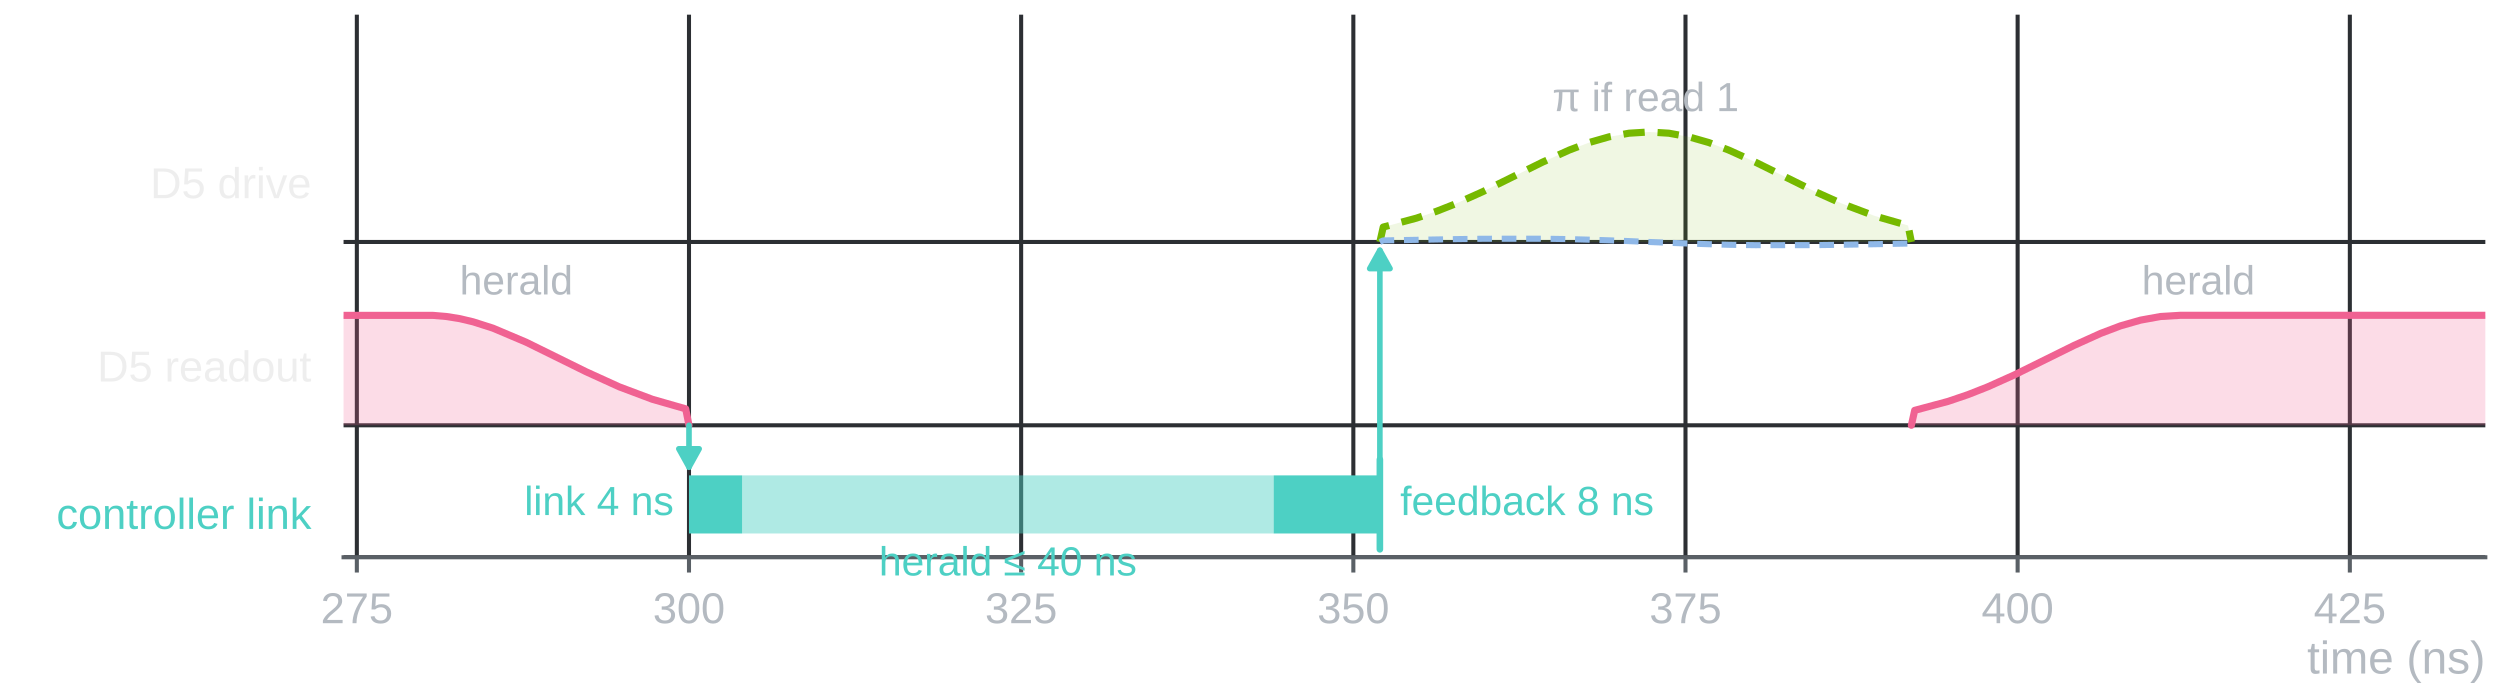
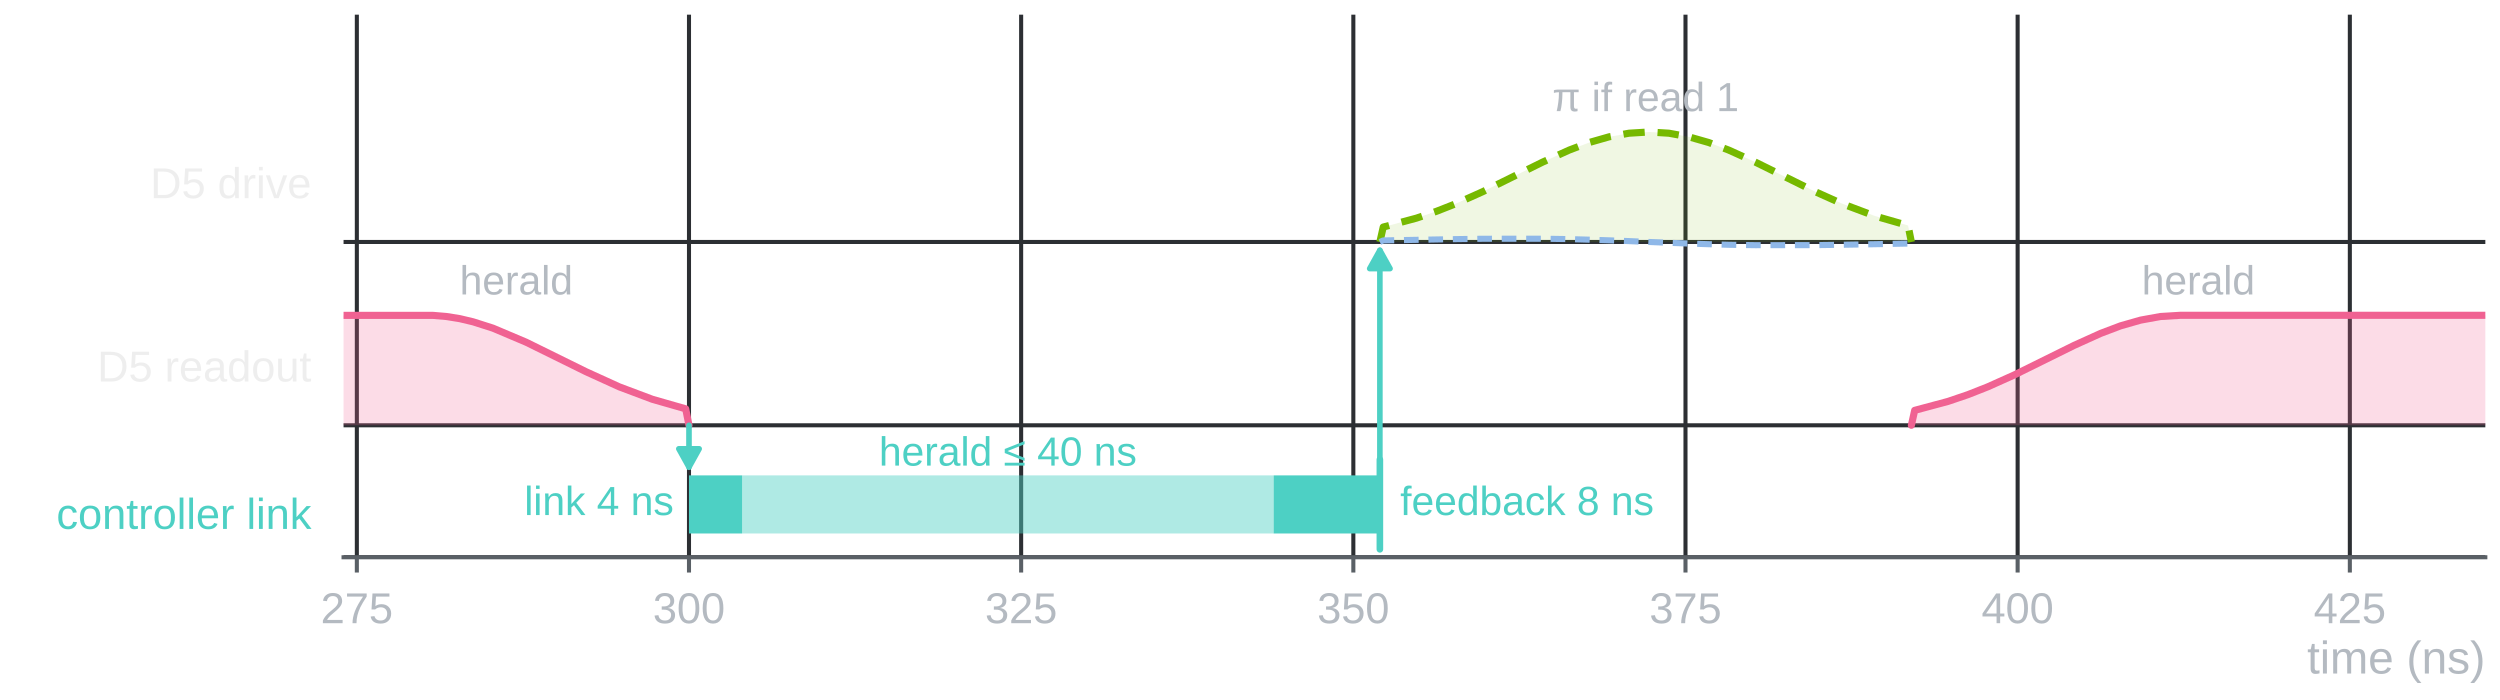
<svg xmlns="http://www.w3.org/2000/svg" xmlns:xlink="http://www.w3.org/1999/xlink" role="img" aria-labelledby="title desc" width="490.97pt" height="137.32pt" viewBox="0 0 490.97 137.32" version="1.1">
  <defs>
    <style type="text/css">*{stroke-linejoin: round; stroke-linecap: butt}</style>
  </defs>
  <g id="figure_1">
    <g id="patch_1">
      <path d="M 0 137.32 L 490.97 137.32 L 490.97 0 L 0 0 L 0 137.32 z " style="fill: none" />
    </g>
    <g id="axes_1">
      <g id="patch_2">
        <path d="M 67.47 109.44 L 488.09 109.44 L 488.09 2.88 L 67.47 2.88 L 67.47 109.44 z " style="fill: none" />
      </g>
      <g id="line2d_1">
        <path d="M 67.47 47.52 L 488.09 47.52 " clip-path="url(#p3cef9e28ad)" style="fill: none; stroke: #2c2f33; stroke-width: 0.8; stroke-linecap: round" />
      </g>
      <g id="line2d_2">
        <path d="M 67.47 83.52 L 488.09 83.52 " clip-path="url(#p3cef9e28ad)" style="fill: none; stroke: #2c2f33; stroke-width: 0.8; stroke-linecap: round" />
      </g>
      <g id="line2d_3">
        <path d="M 67.47 109.44 L 488.09 109.44 " clip-path="url(#p3cef9e28ad)" style="fill: none; stroke: #2c2f33; stroke-width: 0.8; stroke-linecap: round" />
      </g>
      <g id="matplotlib.axis_1">
        <g id="xtick_1">
          <g id="line2d_4">
            <path d="M 70.08 109.44 L 70.08 2.88 " clip-path="url(#p3cef9e28ad)" style="fill: none; stroke: #2c2f33; stroke-width: 0.8; stroke-linecap: round" />
          </g>
          <g id="line2d_5">
            <defs>
              <path id="mfe68c2d5a2" d="M 0 0 L 0 3 " style="stroke: #5a6066; stroke-width: 0.8" />
            </defs>
            <g>
              <use xlink:href="#mfe68c2d5a2" x="70.08" y="109.44" style="fill: #5a6066; stroke: #5a6066; stroke-width: 0.8" />
            </g>
          </g>
          <g id="text_1">
            <text style="font-size: 8.5px; font-family:NVIDIA, Arial, Helvetica, sans-serif; text-anchor: middle; fill: #b4bac1" x="70.08" y="122.39" transform="rotate(-0 70.08 122.39)">275</text>
          </g>
        </g>
        <g id="xtick_2">
          <g id="line2d_6">
            <path d="M 135.31 109.44 L 135.31 2.88 " clip-path="url(#p3cef9e28ad)" style="fill: none; stroke: #2c2f33; stroke-width: 0.8; stroke-linecap: round" />
          </g>
          <g id="line2d_7">
            <g>
              <use xlink:href="#mfe68c2d5a2" x="135.31" y="109.44" style="fill: #5a6066; stroke: #5a6066; stroke-width: 0.8" />
            </g>
          </g>
          <g id="text_2">
            <text style="font-size: 8.5px; font-family:NVIDIA, Arial, Helvetica, sans-serif; text-anchor: middle; fill: #b4bac1" x="135.31" y="122.39" transform="rotate(-0 135.31 122.39)">300</text>
          </g>
        </g>
        <g id="xtick_3">
          <g id="line2d_8">
            <path d="M 200.54 109.44 L 200.54 2.88 " clip-path="url(#p3cef9e28ad)" style="fill: none; stroke: #2c2f33; stroke-width: 0.8; stroke-linecap: round" />
          </g>
          <g id="line2d_9">
            <g>
              <use xlink:href="#mfe68c2d5a2" x="200.54" y="109.44" style="fill: #5a6066; stroke: #5a6066; stroke-width: 0.8" />
            </g>
          </g>
          <g id="text_3">
            <text style="font-size: 8.5px; font-family:NVIDIA, Arial, Helvetica, sans-serif; text-anchor: middle; fill: #b4bac1" x="200.54" y="122.39" transform="rotate(-0 200.54 122.39)">325</text>
          </g>
        </g>
        <g id="xtick_4">
          <g id="line2d_10">
            <path d="M 265.78 109.44 L 265.78 2.88 " clip-path="url(#p3cef9e28ad)" style="fill: none; stroke: #2c2f33; stroke-width: 0.8; stroke-linecap: round" />
          </g>
          <g id="line2d_11">
            <g>
              <use xlink:href="#mfe68c2d5a2" x="265.78" y="109.44" style="fill: #5a6066; stroke: #5a6066; stroke-width: 0.8" />
            </g>
          </g>
          <g id="text_4">
            <text style="font-size: 8.5px; font-family:NVIDIA, Arial, Helvetica, sans-serif; text-anchor: middle; fill: #b4bac1" x="265.78" y="122.39" transform="rotate(-0 265.78 122.39)">350</text>
          </g>
        </g>
        <g id="xtick_5">
          <g id="line2d_12">
            <path d="M 331.01 109.44 L 331.01 2.88 " clip-path="url(#p3cef9e28ad)" style="fill: none; stroke: #2c2f33; stroke-width: 0.8; stroke-linecap: round" />
          </g>
          <g id="line2d_13">
            <g>
              <use xlink:href="#mfe68c2d5a2" x="331.01" y="109.44" style="fill: #5a6066; stroke: #5a6066; stroke-width: 0.8" />
            </g>
          </g>
          <g id="text_5">
            <text style="font-size: 8.5px; font-family:NVIDIA, Arial, Helvetica, sans-serif; text-anchor: middle; fill: #b4bac1" x="331.01" y="122.39" transform="rotate(-0 331.01 122.39)">375</text>
          </g>
        </g>
        <g id="xtick_6">
          <g id="line2d_14">
            <path d="M 396.24 109.44 L 396.24 2.88 " clip-path="url(#p3cef9e28ad)" style="fill: none; stroke: #2c2f33; stroke-width: 0.8; stroke-linecap: round" />
          </g>
          <g id="line2d_15">
            <g>
              <use xlink:href="#mfe68c2d5a2" x="396.24" y="109.44" style="fill: #5a6066; stroke: #5a6066; stroke-width: 0.8" />
            </g>
          </g>
          <g id="text_6">
            <text style="font-size: 8.5px; font-family:NVIDIA, Arial, Helvetica, sans-serif; text-anchor: middle; fill: #b4bac1" x="396.24" y="122.39" transform="rotate(-0 396.24 122.39)">400</text>
          </g>
        </g>
        <g id="xtick_7">
          <g id="line2d_16">
            <path d="M 461.48 109.44 L 461.48 2.88 " clip-path="url(#p3cef9e28ad)" style="fill: none; stroke: #2c2f33; stroke-width: 0.8; stroke-linecap: round" />
          </g>
          <g id="line2d_17">
            <g>
              <use xlink:href="#mfe68c2d5a2" x="461.48" y="109.44" style="fill: #5a6066; stroke: #5a6066; stroke-width: 0.8" />
            </g>
          </g>
          <g id="text_7">
            <text style="font-size: 8.5px; font-family:NVIDIA, Arial, Helvetica, sans-serif; text-anchor: middle; fill: #b4bac1" x="461.48" y="122.39" transform="rotate(-0 461.48 122.39)">425</text>
          </g>
        </g>
        <g id="text_8">
          <text style="font-size: 9px; font-family:NVIDIA, Arial, Helvetica, sans-serif; text-anchor: end; fill: #b4bac1" x="488.09" y="132.27" transform="rotate(-0 488.09 132.27)">time (ns)</text>
        </g>
      </g>
      <g id="matplotlib.axis_2" />
      <g id="FillBetweenPolyCollection_1">
        <path d="M -647.48 83.52 L -647.48 83.52 L -646.83 83.52 L -640.30 83.52 L -636.39 83.52 L -632.48 83.52 L -627.26 83.52 L -615.52 83.52 L -610.30 83.52 L -606.38 83.52 L -602.47 83.52 L -598.56 83.52 L -594.64 83.52 L 85.08 83.52 L 87.69 83.52 L 90.30 83.52 L 92.91 83.52 L 96.82 83.52 L 103.34 83.52 L 115.09 83.52 L 121.61 83.52 L 128.13 83.52 L 134.66 83.52 L 135.31 83.52 L 135.31 83.52 L 135.31 83.52 L 134.66 80.29 L 128.13 78.42 L 121.61 75.97 L 115.09 73.00 L 103.34 67.21 L 96.82 64.45 L 92.91 63.20 L 90.30 62.58 L 87.69 62.16 L 85.08 61.94 L -594.64 61.92 L -598.56 62.16 L -602.47 62.87 L -606.38 63.99 L -610.30 65.47 L -615.52 67.83 L -627.26 73.63 L -632.48 75.97 L -636.39 77.51 L -640.30 78.84 L -646.83 80.59 L -647.48 83.52 z " clip-path="url(#p3cef9e28ad)" style="fill: #f06292; fill-opacity: 0.22" />
      </g>
      <g id="FillBetweenPolyCollection_2">
        <defs>
          <path id="m39a974c84d" d="M 270.99 -89.80 L 270.99 -89.80 L 271.65 -89.80 L 278.17 -89.80 L 282.08 -89.80 L 286.00 -89.80 L 291.22 -89.80 L 302.96 -89.80 L 308.18 -89.80 L 312.09 -89.80 L 316.01 -89.80 L 319.92 -89.80 L 323.83 -89.80 L 327.75 -89.80 L 331.66 -89.80 L 335.58 -89.80 L 339.49 -89.80 L 344.71 -89.80 L 356.45 -89.80 L 361.67 -89.80 L 368.19 -89.80 L 374.72 -89.80 L 375.37 -89.80 L 375.37 -89.80 L 375.37 -89.80 L 374.72 -93.04 L 368.19 -94.91 L 361.67 -97.37 L 356.45 -99.70 L 344.71 -105.49 L 339.49 -107.85 L 335.58 -109.32 L 331.66 -110.45 L 327.75 -111.15 L 323.83 -111.40 L 319.92 -111.15 L 316.01 -110.45 L 312.09 -109.32 L 308.18 -107.85 L 302.96 -105.49 L 291.22 -99.70 L 286.00 -97.37 L 282.08 -95.82 L 278.17 -94.49 L 271.65 -92.73 L 270.99 -89.80 z " />
        </defs>
        <g clip-path="url(#p3cef9e28ad)">
          <use xlink:href="#m39a974c84d" x="0" y="137.32" style="fill: #76b900; fill-opacity: 0.11" />
        </g>
      </g>
      <g id="FillBetweenPolyCollection_3">
        <path d="M 375.37 83.52 L 375.37 83.52 L 376.02 83.52 L 382.54 83.52 L 386.46 83.52 L 390.37 83.52 L 395.59 83.52 L 407.33 83.52 L 412.55 83.52 L 416.46 83.52 L 420.38 83.52 L 424.29 83.52 L 428.21 83.52 L 1107.94 83.52 L 1110.55 83.52 L 1113.16 83.52 L 1115.76 83.52 L 1119.68 83.52 L 1126.20 83.52 L 1137.94 83.52 L 1144.47 83.52 L 1150.99 83.52 L 1157.51 83.52 L 1158.17 83.52 L 1158.17 83.52 L 1158.17 83.52 L 1157.51 80.29 L 1150.99 78.42 L 1144.47 75.97 L 1137.94 73.00 L 1126.20 67.21 L 1119.68 64.45 L 1115.76 63.20 L 1113.16 62.58 L 1110.55 62.16 L 1107.94 61.94 L 428.21 61.92 L 424.29 62.16 L 420.38 62.87 L 416.46 63.99 L 412.55 65.47 L 407.33 67.83 L 395.59 73.63 L 390.37 75.97 L 386.46 77.51 L 382.54 78.84 L 376.02 80.59 L 375.37 83.52 z " clip-path="url(#p3cef9e28ad)" style="fill: #f06292; fill-opacity: 0.22" />
      </g>
      <g id="patch_3">
        <path d="M 135.31 104.77 L 145.75 104.77 L 145.75 93.36 L 135.31 93.36 z " clip-path="url(#p3cef9e28ad)" style="fill: #4dd0c4" />
      </g>
      <g id="patch_4">
        <path d="M 145.75 104.77 L 250.12 104.77 L 250.12 93.36 L 145.75 93.36 z " clip-path="url(#p3cef9e28ad)" style="fill: #4dd0c4; opacity: 0.45" />
      </g>
      <g id="patch_5">
        <path d="M 250.12 104.77 L 270.99 104.77 L 270.99 93.36 L 250.12 93.36 z " clip-path="url(#p3cef9e28ad)" style="fill: #4dd0c4" />
      </g>
      <g id="line2d_18">
        <path d="M -1 61.94 L 85.08 61.94 L 87.69 62.16 L 90.30 62.58 L 92.91 63.20 L 96.82 64.45 L 103.34 67.21 L 115.09 73.00 L 121.61 75.97 L 128.13 78.42 L 134.66 80.29 L 135.31 83.52 " clip-path="url(#p3cef9e28ad)" style="fill: none; stroke: #f06292; stroke-width: 1.4; stroke-linecap: round" />
      </g>
      <g id="line2d_19">
        <path d="M 270.99 47.52 L 271.65 44.59 L 278.17 42.84 L 282.08 41.51 L 286.00 39.97 L 291.22 37.63 L 302.96 31.83 L 308.18 29.47 L 312.09 27.99 L 316.01 26.87 L 319.92 26.16 L 323.83 25.92 L 327.75 26.16 L 331.66 26.87 L 335.58 27.99 L 339.49 29.47 L 344.71 31.83 L 356.45 37.63 L 361.67 39.97 L 368.19 42.42 L 374.72 44.29 L 375.37 47.52 " clip-path="url(#p3cef9e28ad)" style="fill: none; stroke-dasharray: 4.2,2.52; stroke-dashoffset: 0; stroke: #76b900; stroke-width: 1.4" />
      </g>
      <g id="line2d_20">
        <path d="M 270.99 47.52 L 271.65 47.22 L 278.17 47.10 L 282.08 47.03 L 286.00 46.96 L 291.22 46.89 L 302.96 46.88 L 308.18 46.96 L 312.09 47.07 L 316.01 47.20 L 319.92 47.35 L 323.83 47.52 L 327.75 47.68 L 331.66 47.83 L 335.58 47.96 L 339.49 48.07 L 344.71 48.15 L 356.45 48.14 L 361.67 48.07 L 368.19 47.96 L 374.72 47.83 L 375.37 47.52 " clip-path="url(#p3cef9e28ad)" style="fill: none; stroke-dasharray: 2.88,1.92; stroke-dashoffset: 0; stroke: #8fb8e8; stroke-width: 1.2" />
      </g>
      <g id="line2d_21">
        <path d="M 375.37 83.52 L 376.02 80.59 L 382.54 78.84 L 386.46 77.51 L 390.37 75.97 L 395.59 73.63 L 407.33 67.83 L 412.55 65.47 L 416.46 63.99 L 420.38 62.87 L 424.29 62.16 L 428.21 61.92 L 491.97 61.92 " clip-path="url(#p3cef9e28ad)" style="fill: none; stroke: #f06292; stroke-width: 1.4; stroke-linecap: round" />
      </g>
      <g id="line2d_22">
        <path d="M 270.99 107.88 L 270.99 90.25 " clip-path="url(#p3cef9e28ad)" style="fill: none; stroke: #4dd0c4; stroke-width: 1.3; stroke-linecap: round" />
      </g>
      <g id="patch_6">
        <path d="M 67.47 109.44 L 488.09 109.44 " style="fill: none; stroke: #5a6066; stroke-width: 0.8; stroke-linejoin: miter; stroke-linecap: square" />
      </g>
      <g id="text_9">
        <text style="font-size: 8.5px; font-family:NVIDIA, Arial, Helvetica, sans-serif; text-anchor: end; fill: #eeeeee" x="61.16" y="38.92" transform="rotate(-0 61.16 38.92)">D5 drive</text>
      </g>
      <g id="text_10">
        <text style="font-size: 8.5px; font-family:NVIDIA, Arial, Helvetica, sans-serif; text-anchor: end; fill: #eeeeee" x="61.16" y="74.92" transform="rotate(-0 61.16 74.92)">D5 readout</text>
      </g>
      <g id="text_11">
        <text style="font-size: 8.5px; font-family:NVIDIA, Arial, Helvetica, sans-serif; text-anchor: end; fill: #4dd0c4" x="61.16" y="103.87" transform="rotate(-0 61.16 103.87)">controller link</text>
      </g>
      <g id="text_12">
        <text style="font-size: 8px; font-family:NVIDIA, Arial, Helvetica, sans-serif; text-anchor: middle; fill: #b4bac1" x="101.39" y="57.83" transform="rotate(-0 101.39 57.83)">herald</text>
      </g>
      <g id="text_13">
        <text style="font-size: 8px; font-family:NVIDIA, Arial, Helvetica, sans-serif; text-anchor: middle; fill: #b4bac1" x="323.18" y="21.83" transform="rotate(-0 323.18 21.83)">π if read 1</text>
      </g>
      <g id="text_14">
        <text style="font-size: 8px; font-family:NVIDIA, Arial, Helvetica, sans-serif; text-anchor: middle; fill: #b4bac1" x="431.73" y="57.83" transform="rotate(-0 431.73 57.83)">herald</text>
      </g>
      <g id="text_15">
        <text style="font-size: 8px; font-family:NVIDIA, Arial, Helvetica, sans-serif; text-anchor: end; fill: #4dd0c4" x="132.31" y="101.15" transform="rotate(-0 132.31 101.15)">link 4 ns</text>
      </g>
      <g id="text_16">
-         <text style="font-size: 8px; font-family:NVIDIA, Arial, Helvetica, sans-serif; text-anchor: middle; fill: #4dd0c4" x="197.93" y="113.01" transform="rotate(-0 197.93 113.01)">herald ≤ 40 ns</text>
+         <text style="font-size: 8px; font-family:NVIDIA, Arial, Helvetica, sans-serif; text-anchor: middle; fill: #4dd0c4" x="197.93" y="91.44" transform="rotate(-0 197.93 91.44)">herald ≤ 40 ns</text>
      </g>
      <g id="text_17">
        <text style="font-size: 8px; font-family:NVIDIA, Arial, Helvetica, sans-serif; text-anchor: start; fill: #4dd0c4" x="274.99" y="101.15" transform="rotate(-0 274.99 101.15)">feedback 8 ns</text>
      </g>
      <g id="patch_7">
        <path d="M 135.31 83.52 Q 135.31 88.19 135.31 91.74 " clip-path="url(#p3cef9e28ad)" style="fill: none; stroke: #4dd0c4; stroke-width: 1.1; stroke-linecap: round" />
        <path d="M 137.31 88.14 L 135.31 91.74 L 133.31 88.14 z " clip-path="url(#p3cef9e28ad)" style="fill: #4dd0c4; stroke: #4dd0c4; stroke-width: 1.1; stroke-linecap: round" />
      </g>
      <g id="patch_8">
        <path d="M 270.99 90.25 Q 270.99 69.13 270.99 49.15 " clip-path="url(#p3cef9e28ad)" style="fill: none; stroke: #4dd0c4; stroke-width: 1.1; stroke-linecap: round" />
        <path d="M 268.99 52.75 L 270.99 49.15 L 272.99 52.75 z " clip-path="url(#p3cef9e28ad)" style="fill: #4dd0c4; stroke: #4dd0c4; stroke-width: 1.1; stroke-linecap: round" />
      </g>
    </g>
  </g>
  <defs>
    <clipPath id="p3cef9e28ad">
      <rect x="67.47" y="2.88" width="420.62" height="106.56" />
    </clipPath>
  </defs>
</svg>
